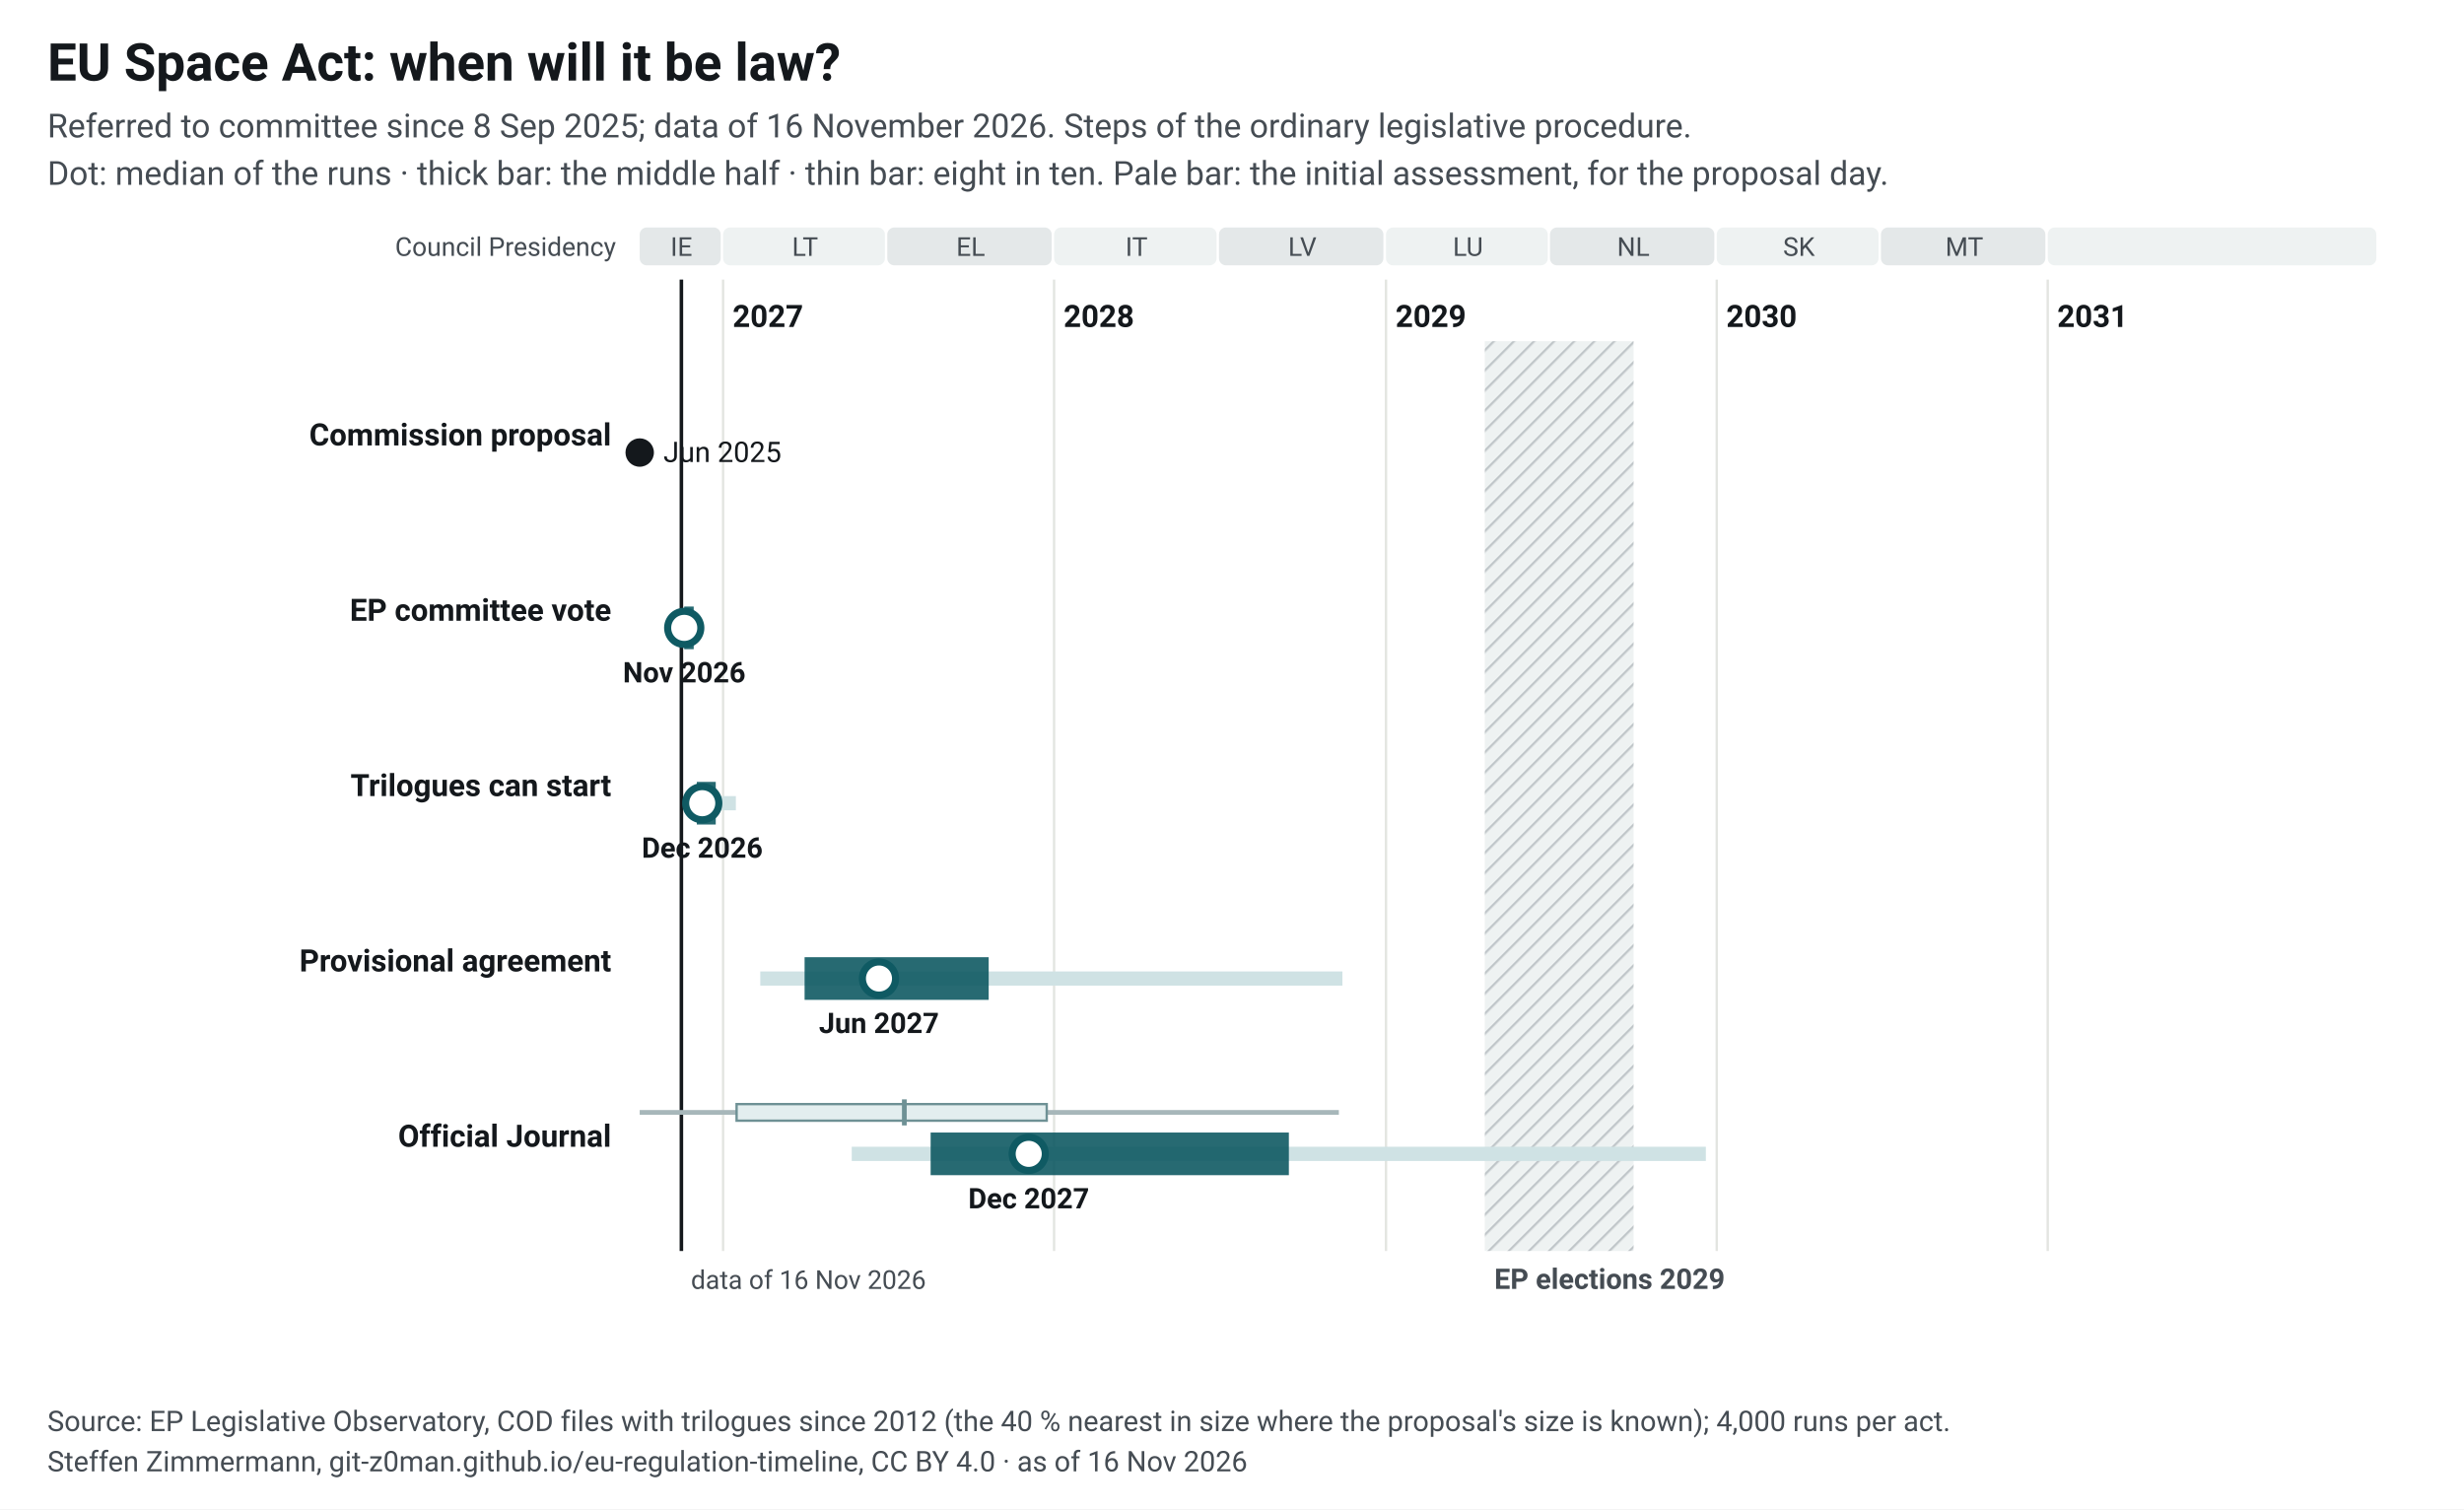
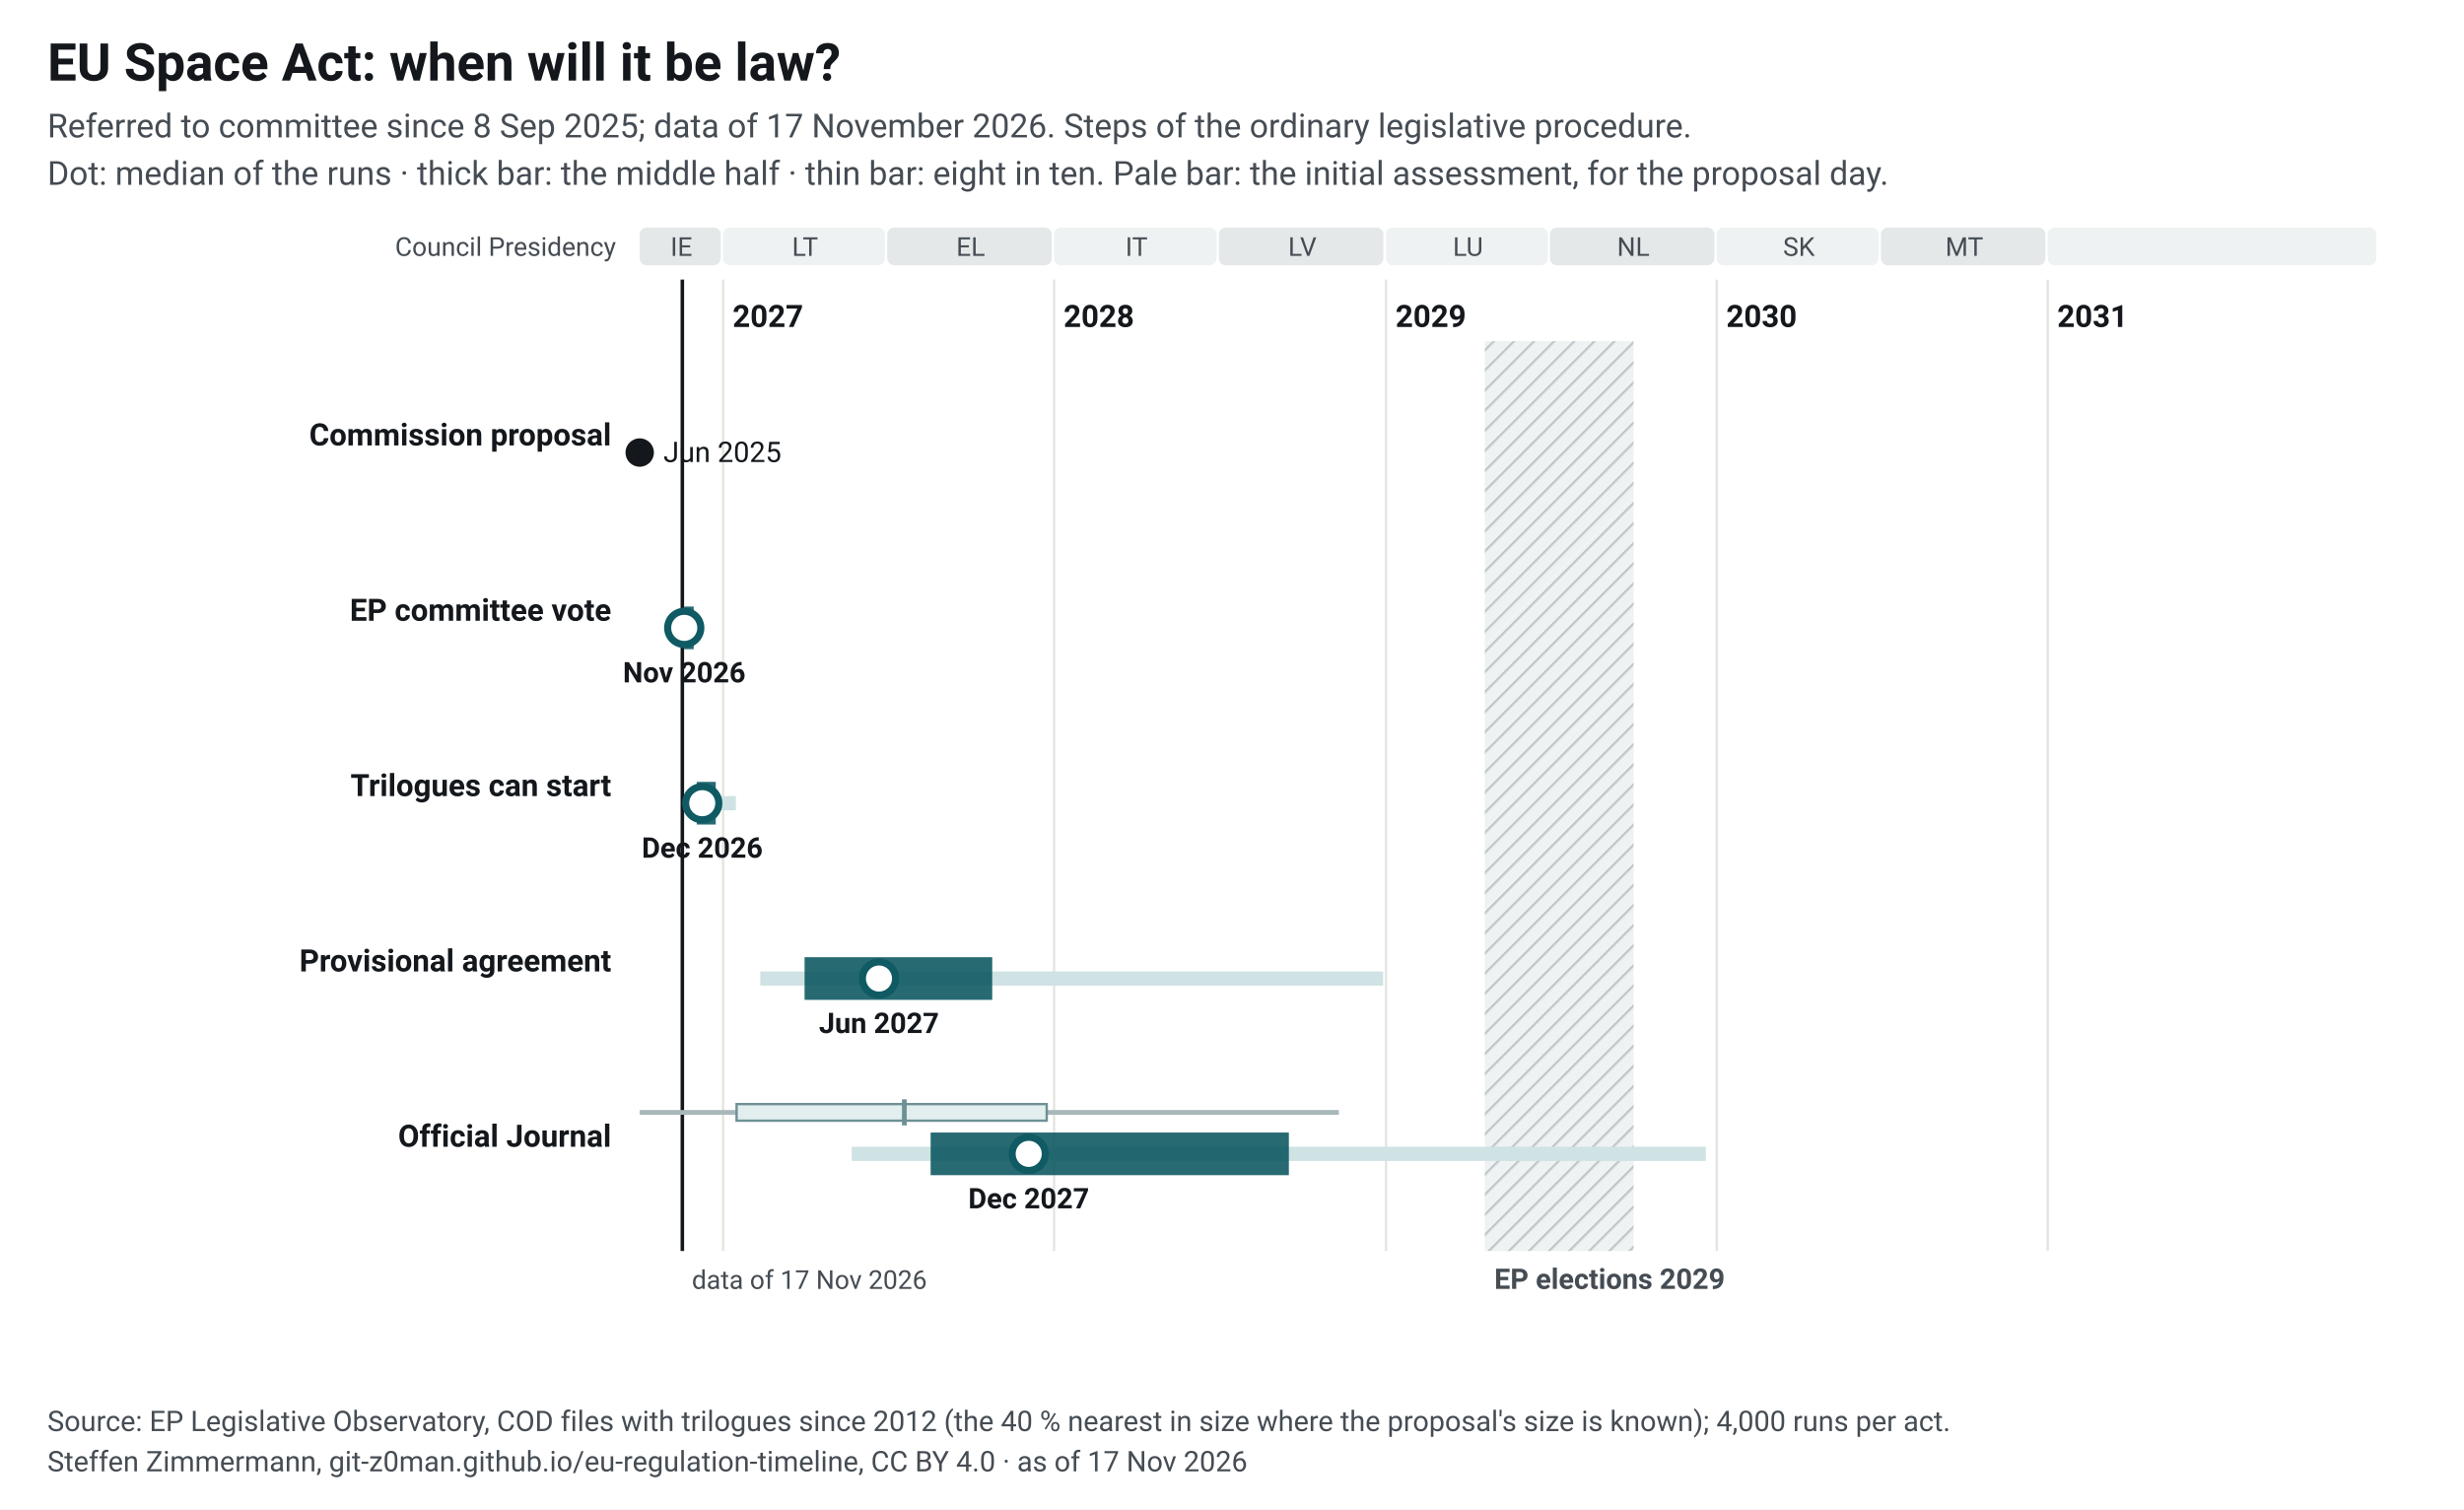
<svg xmlns="http://www.w3.org/2000/svg" width="1040" height="637" viewBox="0 0 1040 637" font-family="&quot;Source Sans 3&quot;, system-ui, -apple-system, Segoe UI, Roboto, Arial, sans-serif" font-size="13">
  <style>.ink{fill:#14181c}.mu{fill:#454c53}.gr{stroke:#e3e5e1;stroke-width:1}.pa{fill:#eef2f2}.pb{fill:#e4e8e9}.hb{fill:#eef2f2}.hl{stroke:#c3c9cc}.wt{fill:#454c53}.pt{fill:#14181c;paint-order:stroke;stroke:#fff;stroke-width:4px;stroke-linejoin:round}.pl{stroke:#14181c}.td{stroke:#14181c;stroke-width:1.5}.b50{fill:#0f5a63;opacity:.9}.b80{fill:#cfe2e4}.med{fill:#fff;stroke:#0f5a63}.fx{fill:#14181c}.ini{fill:#e3eeef;stroke:#6e9195;stroke-width:1}.ini80{fill:#a7b7ba}.inim{stroke:#6e9195;stroke-width:2}.c1{stroke:#0f5a63}.c2{stroke:#454c53;stroke-dasharray:7 4}a text{fill:#0f5a63}.nl-pending{fill:#0f5a63}.nl-adopted{fill:#5b646b}.nl-plan{fill:#fff;stroke:#14181c}.nl-open{fill:none;stroke:#14181c}.nl-q{fill:#14181c}.nl-row{stroke:#e3e5e1;stroke-width:.6}.nl-g-announced{fill:#f1f2f3}.nl-g-pending{fill:#e3eeef}.nl-g-adopted{fill:#eef2f2}</style>
  <rect width="1040" height="637" fill="#fff" />
  <text x="20" y="34" font-size="22" font-weight="700" class="ink">EU Space Act: when will it be law?</text>
-   <text x="20" y="58" font-size="14" class="mu">Referred to committee since 8 Sep 2025; data of 16 November 2026. Steps of the ordinary legislative procedure.</text>
+   <text x="20" y="58" font-size="14" class="mu">Referred to committee since 8 Sep 2025; data of 17 November 2026. Steps of the ordinary legislative procedure.</text>
  <text x="20" y="78" font-size="14" class="mu">Dot: median of the runs · thick bar: the middle half · thin bar: eight in ten. Pale bar: the initial assessment, for the proposal day.</text>
  <g transform="translate(20,92)">
    <defs>
      <pattern id="hatch-37" width="6" height="6" patternUnits="userSpaceOnUse" patternTransform="rotate(45)">
        <rect width="6" height="6" class="hb" />
        <line x1="0" y1="0" x2="0" y2="6" class="hl" stroke-width="2" />
      </pattern>
    </defs>
    <rect x="250.0" y="4" width="34.2" height="16" rx="3" class="pb" data-tip="Council Presidency: IE, Jul 2026 to Dec 2026" />
    <text x="267.6" y="16" text-anchor="middle" font-size="11" class="mu">IE</text>
    <rect x="285.2" y="4" width="68.3" height="16" rx="3" class="pa" data-tip="Council Presidency: LT, Jan 2027 to Jun 2027" />
    <text x="319.8" y="16" text-anchor="middle" font-size="11" class="mu">LT</text>
    <rect x="354.5" y="4" width="69.4" height="16" rx="3" class="pb" data-tip="Council Presidency: EL, Jul 2027 to Dec 2027" />
    <text x="389.7" y="16" text-anchor="middle" font-size="11" class="mu">EL</text>
    <rect x="424.9" y="4" width="68.6" height="16" rx="3" class="pa" data-tip="Council Presidency: IT, Jan 2028 to Jun 2028" />
    <text x="459.7" y="16" text-anchor="middle" font-size="11" class="mu">IT</text>
    <rect x="494.5" y="4" width="69.4" height="16" rx="3" class="pb" data-tip="Council Presidency: LV, Jul 2028 to Dec 2028" />
    <text x="529.7" y="16" text-anchor="middle" font-size="11" class="mu">LV</text>
    <rect x="565.0" y="4" width="68.3" height="16" rx="3" class="pa" data-tip="Council Presidency: LU, Jan 2029 to Jun 2029" />
    <text x="599.6" y="16" text-anchor="middle" font-size="11" class="mu">LU</text>
    <rect x="634.2" y="4" width="69.4" height="16" rx="3" class="pb" data-tip="Council Presidency: NL, Jul 2029 to Dec 2029" />
    <text x="669.4" y="16" text-anchor="middle" font-size="11" class="mu">NL</text>
    <rect x="704.6" y="4" width="68.3" height="16" rx="3" class="pa" data-tip="Council Presidency: SK, Jan 2030 to Jun 2030" />
    <text x="739.3" y="16" text-anchor="middle" font-size="11" class="mu">SK</text>
    <rect x="773.9" y="4" width="69.4" height="16" rx="3" class="pb" data-tip="Council Presidency: MT, Jul 2030 to Dec 2030" />
    <text x="809.1" y="16" text-anchor="middle" font-size="11" class="mu">MT</text>
    <rect x="844.3" y="4" width="138.7" height="16" rx="3" class="pa" data-tip="Council Presidency: not decided, Jan 2031 to Dec 2031" />
    <text x="914.2" y="16" text-anchor="middle" font-size="11" class="mu" />
    <line x1="285.2" y1="26" x2="285.2" y2="436" class="gr" />
    <text x="289.2" y="46" font-weight="600" class="ink">2027</text>
    <line x1="424.9" y1="26" x2="424.9" y2="436" class="gr" />
    <text x="428.9" y="46" font-weight="600" class="ink">2028</text>
    <line x1="565.0" y1="26" x2="565.0" y2="436" class="gr" />
    <text x="569.0" y="46" font-weight="600" class="ink">2029</text>
    <line x1="704.6" y1="26" x2="704.6" y2="436" class="gr" />
    <text x="708.6" y="46" font-weight="600" class="ink">2030</text>
    <line x1="844.3" y1="26" x2="844.3" y2="436" class="gr" />
    <text x="848.3" y="46" font-weight="600" class="ink">2031</text>
    <rect x="606.7" y="52" width="62.8" height="384" fill="url(#hatch-37)" data-tip="European elections 2029: Parliament does no legislative work from its last session in April until the new committees vote again in October (assumption, as in 2024; the dates are not set yet)." />
    <text x="610.7" y="452" font-size="12" font-weight="600" class="wt">EP elections 2029</text>
    <text x="240" y="16" text-anchor="end" font-size="11" class="mu">Council Presidency</text>
-     <line x1="267.6" y1="26" x2="267.6" y2="436" class="td" />
-     <text x="271.6" y="452" font-size="11" class="mu">data of 16 Nov 2026</text>
+     <line x1="268.0" y1="26" x2="268.0" y2="436" class="td" />
+     <text x="272.0" y="452" font-size="11" class="mu">data of 17 Nov 2026</text>
    <text x="238" y="96.0" text-anchor="end" font-weight="600" class="ink lnk">Commission proposal</text>
    <circle cx="250.0" cy="99.0" r="6" class="fx" data-tip="Commission proposal: 25 Jun 2025" />
    <text x="260.0" y="103.0" font-size="12" class="ink">Jun 2025</text>
    <text x="238" y="170.0" text-anchor="end" font-weight="600" class="ink lnk">EP committee vote</text>
    <rect x="268.8" y="170.0" width="2.0" height="6" class="b80" data-tip="EP committee vote: median Nov 2026; half of the runs Nov 2026 to Nov 2026; eight in ten Nov 2026 to Nov 2026" />
    <rect x="268.8" y="164.0" width="4.0" height="18" class="b50" data-tip="EP committee vote: median Nov 2026; half of the runs Nov 2026 to Nov 2026; eight in ten Nov 2026 to Nov 2026" />
    <circle cx="268.8" cy="173.0" r="7" class="med" stroke-width="3" data-tip="EP committee vote: median Nov 2026; half of the runs Nov 2026 to Nov 2026; eight in ten Nov 2026 to Nov 2026" />
    <text x="268.8" y="196.0" text-anchor="middle" font-size="12" font-weight="600" class="ink">Nov 2026</text>
    <text x="238" y="244.0" text-anchor="end" font-weight="600" class="ink lnk">Trilogues can start</text>
    <rect x="271.8" y="244.0" width="18.8" height="6" class="b80" data-tip="Trilogues can start: median Dec 2026; half of the runs Dec 2026 to Dec 2026; eight in ten Nov 2026 to Jan 2027" />
    <rect x="274.1" y="238.0" width="8.0" height="18" class="b50" data-tip="Trilogues can start: median Dec 2026; half of the runs Dec 2026 to Dec 2026; eight in ten Nov 2026 to Jan 2027" />
    <circle cx="276.4" cy="247.0" r="7" class="med" stroke-width="3" data-tip="Trilogues can start: median Dec 2026; half of the runs Dec 2026 to Dec 2026; eight in ten Nov 2026 to Jan 2027" />
    <text x="276.4" y="270.0" text-anchor="middle" font-size="12" font-weight="600" class="ink">Dec 2026</text>
    <text x="238" y="318.0" text-anchor="end" font-weight="600" class="ink lnk">Provisional agreement</text>
-     <rect x="300.9" y="318.0" width="245.7" height="6" class="b80" data-tip="Provisional agreement: median Jun 2027; half of the runs Apr 2027 to Oct 2027; eight in ten Feb 2027 to Nov 2028" />
-     <rect x="319.6" y="312.0" width="77.7" height="18" class="b50" data-tip="Provisional agreement: median Jun 2027; half of the runs Apr 2027 to Oct 2027; eight in ten Feb 2027 to Nov 2028" />
-     <circle cx="351.0" cy="321.0" r="7" class="med" stroke-width="3" data-tip="Provisional agreement: median Jun 2027; half of the runs Apr 2027 to Oct 2027; eight in ten Feb 2027 to Nov 2028" />
+     <rect x="300.9" y="318.0" width="262.9" height="6" class="b80" data-tip="Provisional agreement: median Jun 2027; half of the runs Apr 2027 to Oct 2027; eight in ten Feb 2027 to Dec 2028" />
+     <rect x="319.6" y="312.0" width="79.2" height="18" class="b50" data-tip="Provisional agreement: median Jun 2027; half of the runs Apr 2027 to Oct 2027; eight in ten Feb 2027 to Dec 2028" />
+     <circle cx="351.0" cy="321.0" r="7" class="med" stroke-width="3" data-tip="Provisional agreement: median Jun 2027; half of the runs Apr 2027 to Oct 2027; eight in ten Feb 2027 to Dec 2028" />
    <text x="351.0" y="344.0" text-anchor="middle" font-size="12" font-weight="600" class="ink">Jun 2027</text>
    <text x="238" y="392.0" text-anchor="end" font-weight="600" class="ink lnk">Official Journal</text>
    <rect x="250.0" y="376.5" width="295.1" height="2" class="ini80" data-tip="Initial assessment, forecast for the proposal day (25 Jun 2025): Official Journal: median Jul 2027; half of the runs Jan 2027 to Dec 2027; eight in ten Aug 2026 to Nov 2028" />
    <rect x="290.9" y="374.0" width="130.9" height="7" class="ini" data-tip="Initial assessment, forecast for the proposal day (25 Jun 2025): Official Journal: median Jul 2027; half of the runs Jan 2027 to Dec 2027; eight in ten Aug 2026 to Nov 2028" />
    <line x1="361.7" y1="372.0" x2="361.7" y2="383.0" class="inim" data-tip="Initial assessment, forecast for the proposal day (25 Jun 2025): Official Journal: median Jul 2027; half of the runs Jan 2027 to Dec 2027; eight in ten Aug 2026 to Nov 2028" />
    <rect x="339.5" y="392.0" width="360.5" height="6" class="b80" data-tip="Official Journal: median Dec 2027; half of the runs Aug 2027 to Sep 2028; eight in ten May 2027 to Dec 2029" />
    <rect x="372.8" y="386.0" width="151.2" height="18" class="b50" data-tip="Official Journal: median Dec 2027; half of the runs Aug 2027 to Sep 2028; eight in ten May 2027 to Dec 2029" />
    <circle cx="414.2" cy="395.0" r="7" class="med" stroke-width="3" data-tip="Official Journal: median Dec 2027; half of the runs Aug 2027 to Sep 2028; eight in ten May 2027 to Dec 2029" />
    <text x="414.2" y="418.0" text-anchor="middle" font-size="12" font-weight="600" class="ink">Dec 2027</text>
  </g>
  <text x="20" y="604" font-size="12" class="mu">Source: EP Legislative Observatory, COD files with trilogues since 2012 (the 40 % nearest in size where the proposal's size is known); 4,000 runs per act.</text>
-   <text x="20" y="621" font-size="12" class="mu">Steffen Zimmermann, git-z0man.github.io/eu-regulation-timeline, CC BY 4.0 · as of 16 Nov 2026</text>
+   <text x="20" y="621" font-size="12" class="mu">Steffen Zimmermann, git-z0man.github.io/eu-regulation-timeline, CC BY 4.0 · as of 17 Nov 2026</text>
</svg>
